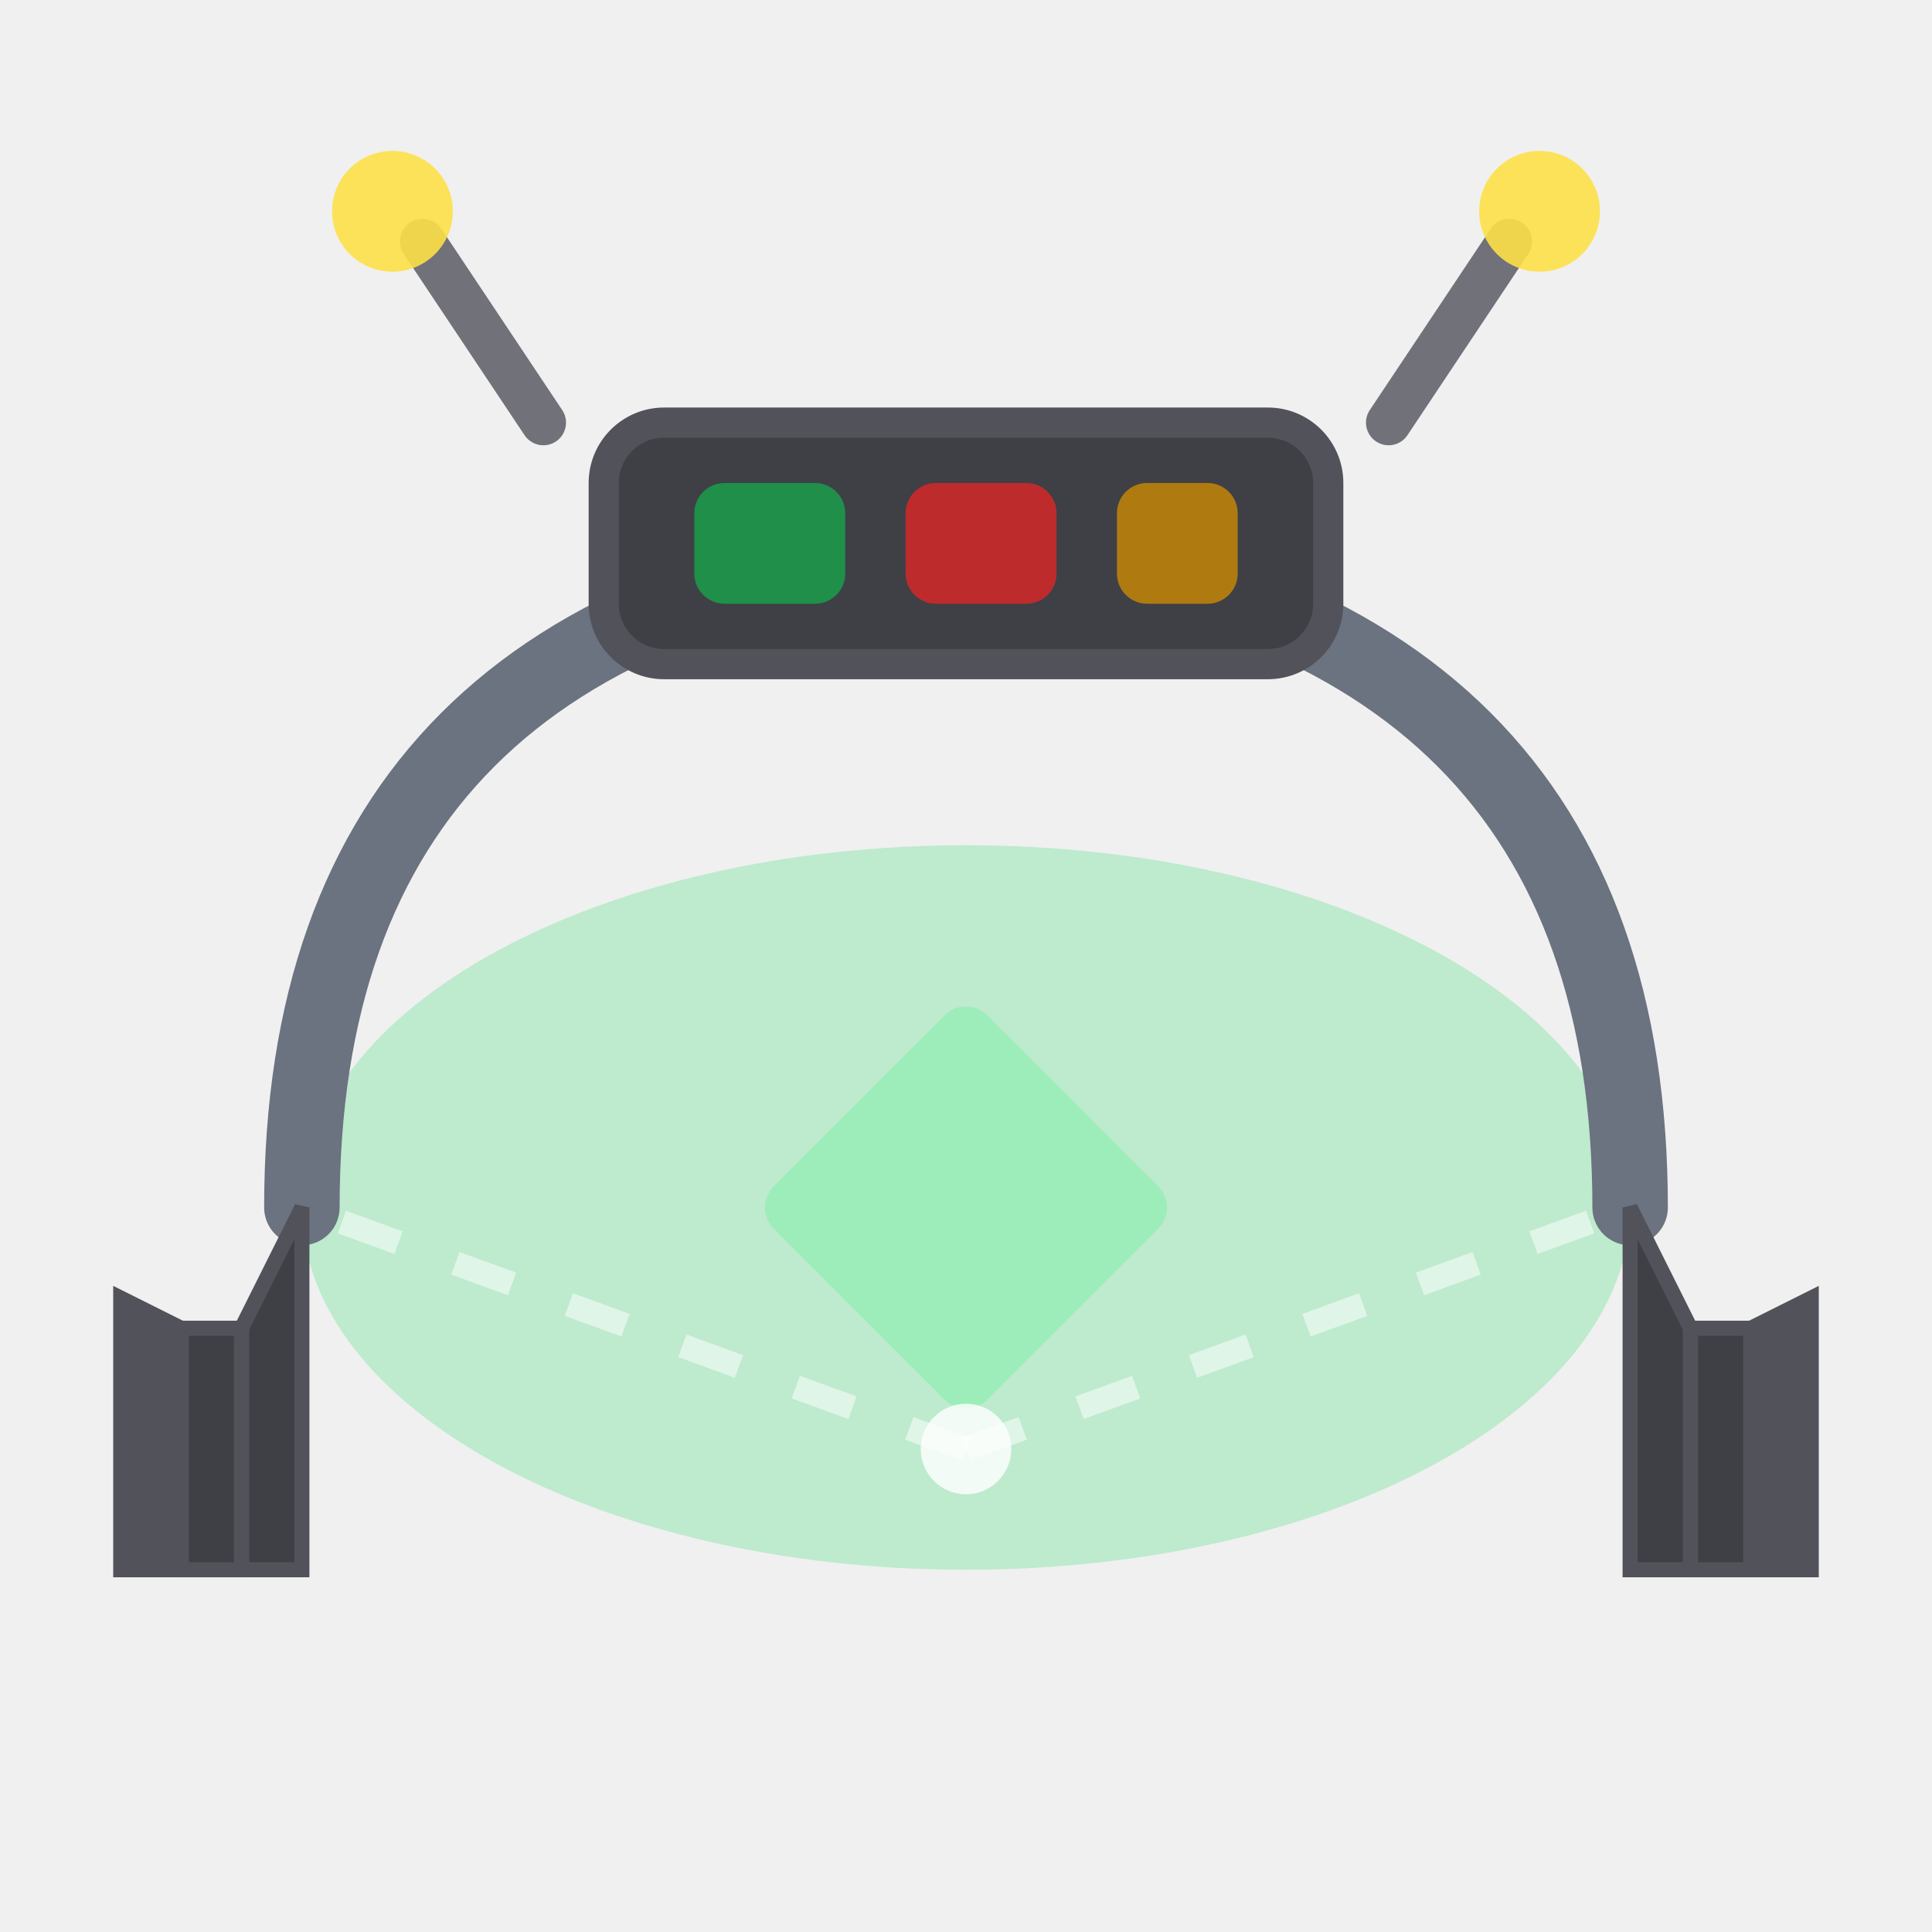
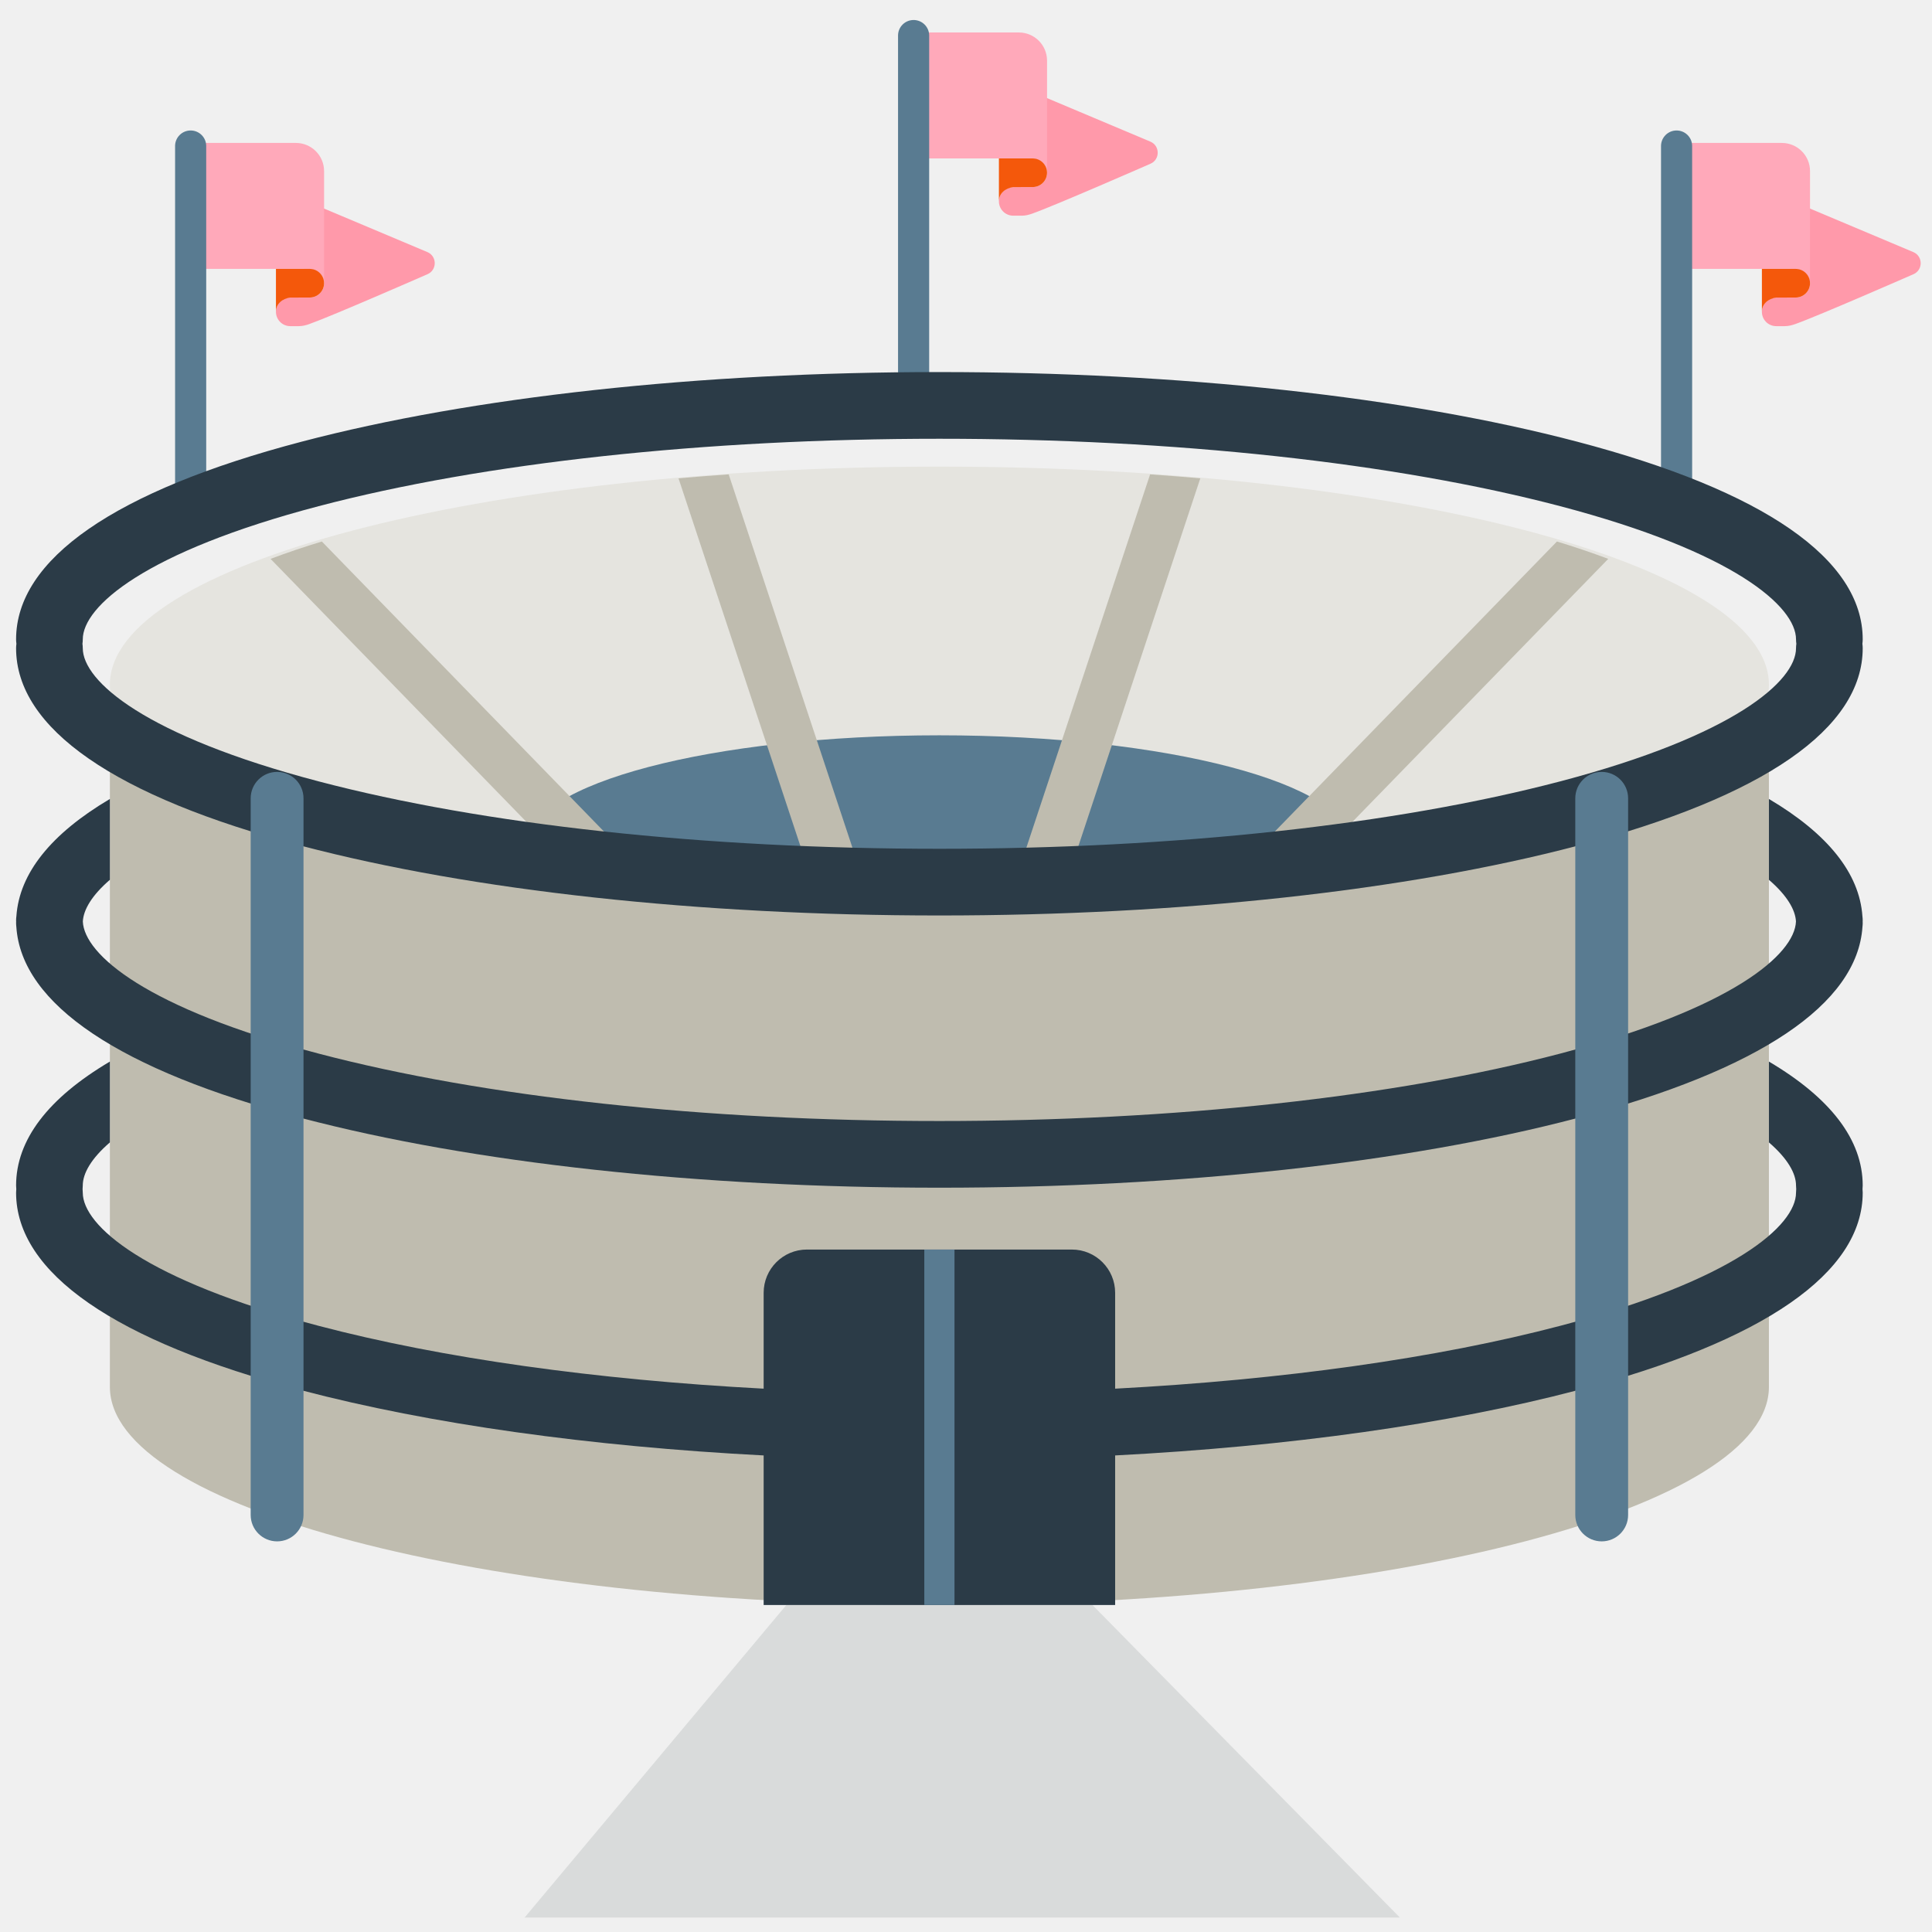
- <svg xmlns="http://www.w3.org/2000/svg" viewBox="0 0 64 64" fill="none">
-   <ellipse cx="32" cy="40" rx="22" ry="12" fill="#4ade80" opacity="0.3" />
-   <rect x="27" y="35" width="10" height="10" rx="1" transform="rotate(45 32 40)" fill="#86efac" opacity="0.6" />
-   <path d="M10 40 Q10 20 32 18 Q54 20 54 40" stroke="#6b7280" stroke-width="2.5" fill="none" stroke-linecap="round" />
-   <path d="M8 44 L10 40 L10 52 L8 52 Z" fill="#3f3f46" stroke="#52525b" stroke-width="0.5" />
-   <path d="M6 44 L8 44 L8 52 L6 52 Z" fill="#3f3f46" stroke="#52525b" stroke-width="0.5" />
-   <path d="M4 43 L6 44 L6 52 L4 52 Z" fill="#52525b" stroke="#52525b" stroke-width="0.5" />
-   <path d="M54 40 L56 44 L56 52 L54 52 Z" fill="#3f3f46" stroke="#52525b" stroke-width="0.5" />
-   <path d="M56 44 L58 44 L58 52 L56 52 Z" fill="#3f3f46" stroke="#52525b" stroke-width="0.5" />
-   <path d="M58 44 L60 43 L60 52 L58 52 Z" fill="#52525b" stroke="#52525b" stroke-width="0.5" />
-   <rect x="20" y="14" width="24" height="8" rx="2" fill="#3f3f46" stroke="#52525b" stroke-width="1" />
-   <rect x="23" y="16" width="5" height="4" rx="1" fill="#16a34a" opacity="0.8" />
-   <rect x="30" y="16" width="5" height="4" rx="1" fill="#dc2626" opacity="0.8" />
-   <rect x="37" y="16" width="4" height="4" rx="1" fill="#ca8a04" opacity="0.8" />
-   <line x1="18" y1="14" x2="14" y2="8" stroke="#71717a" stroke-width="1.5" stroke-linecap="round" />
-   <circle cx="13" cy="7" r="2" fill="#fde047" opacity="0.9" />
-   <line x1="46" y1="14" x2="50" y2="8" stroke="#71717a" stroke-width="1.5" stroke-linecap="round" />
-   <circle cx="51" cy="7" r="2" fill="#fde047" opacity="0.9" />
-   <circle cx="32" cy="48" r="1.5" fill="white" opacity="0.8" />
-   <line x1="32" y1="48" x2="10" y2="40" stroke="white" stroke-width="0.8" opacity="0.5" stroke-dasharray="2,2" />
-   <line x1="32" y1="48" x2="54" y2="40" stroke="white" stroke-width="0.8" opacity="0.5" stroke-dasharray="2,2" />
+ <svg xmlns="http://www.w3.org/2000/svg" width="800px" height="800px" viewBox="0 0 512 512" aria-hidden="true" role="img" class="iconify iconify--fxemoji" preserveAspectRatio="xMidYMid meet">
+   <path fill="#F9A" d="M113.258 72.683s-24.96 10.942-31.257 13.186c-.905.323-1.833.564-2.794.564h-2.285a3.794 3.794 0 0 1-3.788-3.997c.107-2.051 1.949-3.589 4.003-3.589h4.955a3.793 3.793 0 0 0 3.788-3.997c-.107-2.051-1.949-3.589-4.003-3.589h-1.261V53.052l32.642 13.75c2.602 1.097 2.602 4.784 0 5.881zm191.594-35.154l-32.642-13.75v18.208h1.261c2.054 0 3.895 1.538 4.003 3.589a3.793 3.793 0 0 1-3.788 3.997h-4.955c-2.054 0-3.895 1.538-4.003 3.589a3.793 3.793 0 0 0 3.788 3.997h2.285c.961 0 1.889-.242 2.794-.564c6.298-2.244 31.257-13.186 31.257-13.186c2.603-1.096 2.603-4.784 0-5.88zM507.05 66.804l-32.642-13.75v18.208h1.261c2.054 0 3.895 1.538 4.003 3.589a3.793 3.793 0 0 1-3.788 3.997h-4.955c-2.054 0-3.895 1.538-4.003 3.589a3.793 3.793 0 0 0 3.788 3.997h2.285c.961 0 1.889-.242 2.794-.564c6.298-2.244 31.257-13.186 31.257-13.186c2.602-1.096 2.602-4.783 0-5.88z" />
+   <path fill="#FFA9BA" d="M85.884 45.345v29.708a3.793 3.793 0 0 0-3.793-3.793H46.712V37.879h31.706a7.466 7.466 0 0 1 7.466 7.466zM270.013 8.606h-31.706v33.381h35.379a3.793 3.793 0 0 1 3.793 3.793V16.071a7.466 7.466 0 0 0-7.466-7.465zM472.21 37.881h-31.706v33.381h35.379a3.793 3.793 0 0 1 3.793 3.793V45.347a7.465 7.465 0 0 0-7.466-7.466z" />
+   <path fill="#597B91" d="M50.523 141.302a4.124 4.124 0 0 1-4.124-4.124V38.612a4.125 4.125 0 0 1 8.248 0v98.566a4.124 4.124 0 0 1-4.124 4.124zm397.913-4.124V38.612a4.125 4.125 0 0 0-8.248 0v98.566a4.125 4.125 0 0 0 8.248 0zm-202.197-29.275V9.336a4.125 4.125 0 0 0-8.248 0v98.566a4.125 4.125 0 0 0 8.248.001z" />
+   <path fill="#F4580B" d="M85.884 75.053a3.793 3.793 0 0 1-3.793 3.793l-5.17.015c-2.06.247-3.793 1.684-3.793 3.779V71.26h8.963a3.793 3.793 0 0 1 3.793 3.793zm187.801-33.066h-8.963v11.38c0-2.095 1.733-3.531 3.793-3.779l5.17-.015a3.793 3.793 0 1 0 0-7.586zm202.198 29.275h-8.963v11.38c0-2.095 1.733-3.531 3.793-3.779l5.17-.015a3.793 3.793 0 1 0 0-7.586z" />
+   <path fill="#BFBCAF" d="M29.119 190.32v177.229c0 31.916 98.422 57.79 219.832 57.79s219.831-25.873 219.831-57.79V190.32H29.119z" />
+   <ellipse fill="#E5E4DF" cx="248.95" cy="181.448" rx="219.832" ry="57.79" />
+   <path fill="#D9DBDB" d="M208.396 425.339l-69.376 82.83h231.96l-81.476-82.83z" />
+   <path fill="#597B91" d="M248.95 194.864c-60.198 0-108.997 12.828-108.997 28.653c0 2.267 1.006 4.473 2.9 6.588c31.342 4.653 67.537 7.311 106.098 7.311s74.755-2.658 106.098-7.311c1.893-2.115 2.9-4.321 2.9-6.588c-.001-15.824-48.801-28.653-108.999-28.653z" />
+   <path fill="#BFBCAF" d="M324.751 233.819l87.854-90.315a223.733 223.733 0 0 1 13.597 4.6l-81.118 83.39a640.444 640.444 0 0 1-20.333 2.325zM304.79 125.714l-34.665 104.58a6.475 6.475 0 0 0 1.767 6.803c3.039-.084 6.059-.185 9.06-.302a6.433 6.433 0 0 0 1.471-2.424l35.668-107.605a722.29 722.29 0 0 0-13.301-1.052zM85.296 143.505a223.733 223.733 0 0 0-13.597 4.6l81.118 83.39c6.594.863 13.378 1.64 20.333 2.325l-87.854-90.315zm130.183 90.866a6.42 6.42 0 0 0 1.471 2.424c3 .117 6.021.218 9.06.302a6.477 6.477 0 0 0 1.767-6.803l-34.665-104.58a729.58 729.58 0 0 0-13.299 1.051l35.666 107.606z" />
+   <path fill="#2B3B47" d="M493.637 169.439c0-21.259-26.165-39.374-75.668-52.387c-45.259-11.897-105.284-18.45-169.019-18.45s-123.76 6.552-169.019 18.45C30.428 130.066 4.263 148.18 4.263 169.439c0 .397.035.784.086 1.167a8.818 8.818 0 0 0-.086 1.167c0 21.258 26.165 39.374 75.668 52.387c45.259 11.898 105.284 18.45 169.019 18.45s123.76-6.552 169.019-18.45c49.503-13.013 75.668-31.128 75.668-52.387c0-.397-.035-.784-.086-1.167c.051-.382.086-.77.086-1.167zm-80.161 37.63c-43.835 11.523-102.264 17.869-164.525 17.869s-120.69-6.346-164.525-17.869c-46.123-12.125-62.489-26.591-62.489-35.295c0-.397-.035-.784-.086-1.167c.051-.383.086-.771.086-1.167c0-8.704 16.366-23.17 62.489-35.295c43.834-11.523 102.264-17.869 164.525-17.869s120.691 6.346 164.525 17.869c46.123 12.125 62.489 26.591 62.489 35.295c0 .397.035.784.086 1.167a8.818 8.818 0 0 0-.086 1.167c0 8.704-16.366 23.17-62.489 35.295z" />
+   <path fill="#2B3B47" d="M493.623 244.269c.002-.118.014-.234.014-.352c0-.379-.032-.75-.078-1.117c-.792-11.392-9.195-21.851-24.777-31.066v21.422c4.799 4.141 7.001 7.937 7.167 11.041c-.342 8.732-16.835 23.017-62.473 35.014c-43.834 11.523-102.264 17.87-164.525 17.87s-120.691-6.347-164.525-17.87c-45.638-11.998-62.131-26.283-62.473-35.015c.167-3.104 2.368-6.9 7.167-11.041v-21.422C13.537 220.95 5.135 231.408 4.342 242.8a8.953 8.953 0 0 0-.078 1.117c0 .118.012.234.014.352c-.001.103-.014.206-.014.309c0 .35.026.694.065 1.034c1.358 20.527 27.421 38.027 75.603 50.693c45.259 11.897 105.284 18.449 169.019 18.449s123.76-6.552 169.019-18.449c48.181-12.666 74.245-30.166 75.603-50.693c.04-.34.065-.683.065-1.034c-.001-.104-.013-.206-.015-.309z" />
+   <path fill="#2B3B47" d="M493.637 314.171c0-12.084-8.466-23.15-24.855-32.843v21.422c4.996 4.31 7.183 8.25 7.183 11.422c0 .319.019.634.052.944c-.033.31-.052.625-.052.944c0 8.704-16.366 23.17-62.489 35.295c-32.688 8.593-73.494 14.306-117.951 16.656v-25.403c0-6.332-5.133-11.466-11.466-11.466h-70.217c-6.332 0-11.466 5.133-11.466 11.466v25.403c-44.457-2.351-85.263-8.063-117.951-16.656c-46.123-12.125-62.489-26.591-62.489-35.295c0-.319-.019-.634-.052-.944c.033-.31.052-.625.052-.944c0-3.172 2.188-7.111 7.183-11.421v-21.422c-16.389 9.693-24.855 20.759-24.855 32.843c0 .319.019.634.052.944c-.033.31-.052.625-.052.944c0 21.259 26.165 39.374 75.668 52.388c34.032 8.946 76.415 14.869 122.444 17.257v39.634h93.148v-39.634c46.03-2.388 88.412-8.311 122.445-17.257c49.503-13.014 75.668-31.129 75.668-52.388c0-.319-.019-.634-.052-.944c.033-.311.052-.626.052-.945z" />
+   <path fill="#597B91" d="M252.951 425.339h-8v-94.196h8v94.196zm-172.518-23.86V211.561a7 7 0 1 0-14 0V401.48a7 7 0 1 0 14-.001zm344.034 7a7 7 0 0 1-7-7V211.561a7 7 0 1 1 14 0V401.48a7 7 0 0 1-7 6.999z" />
</svg>
